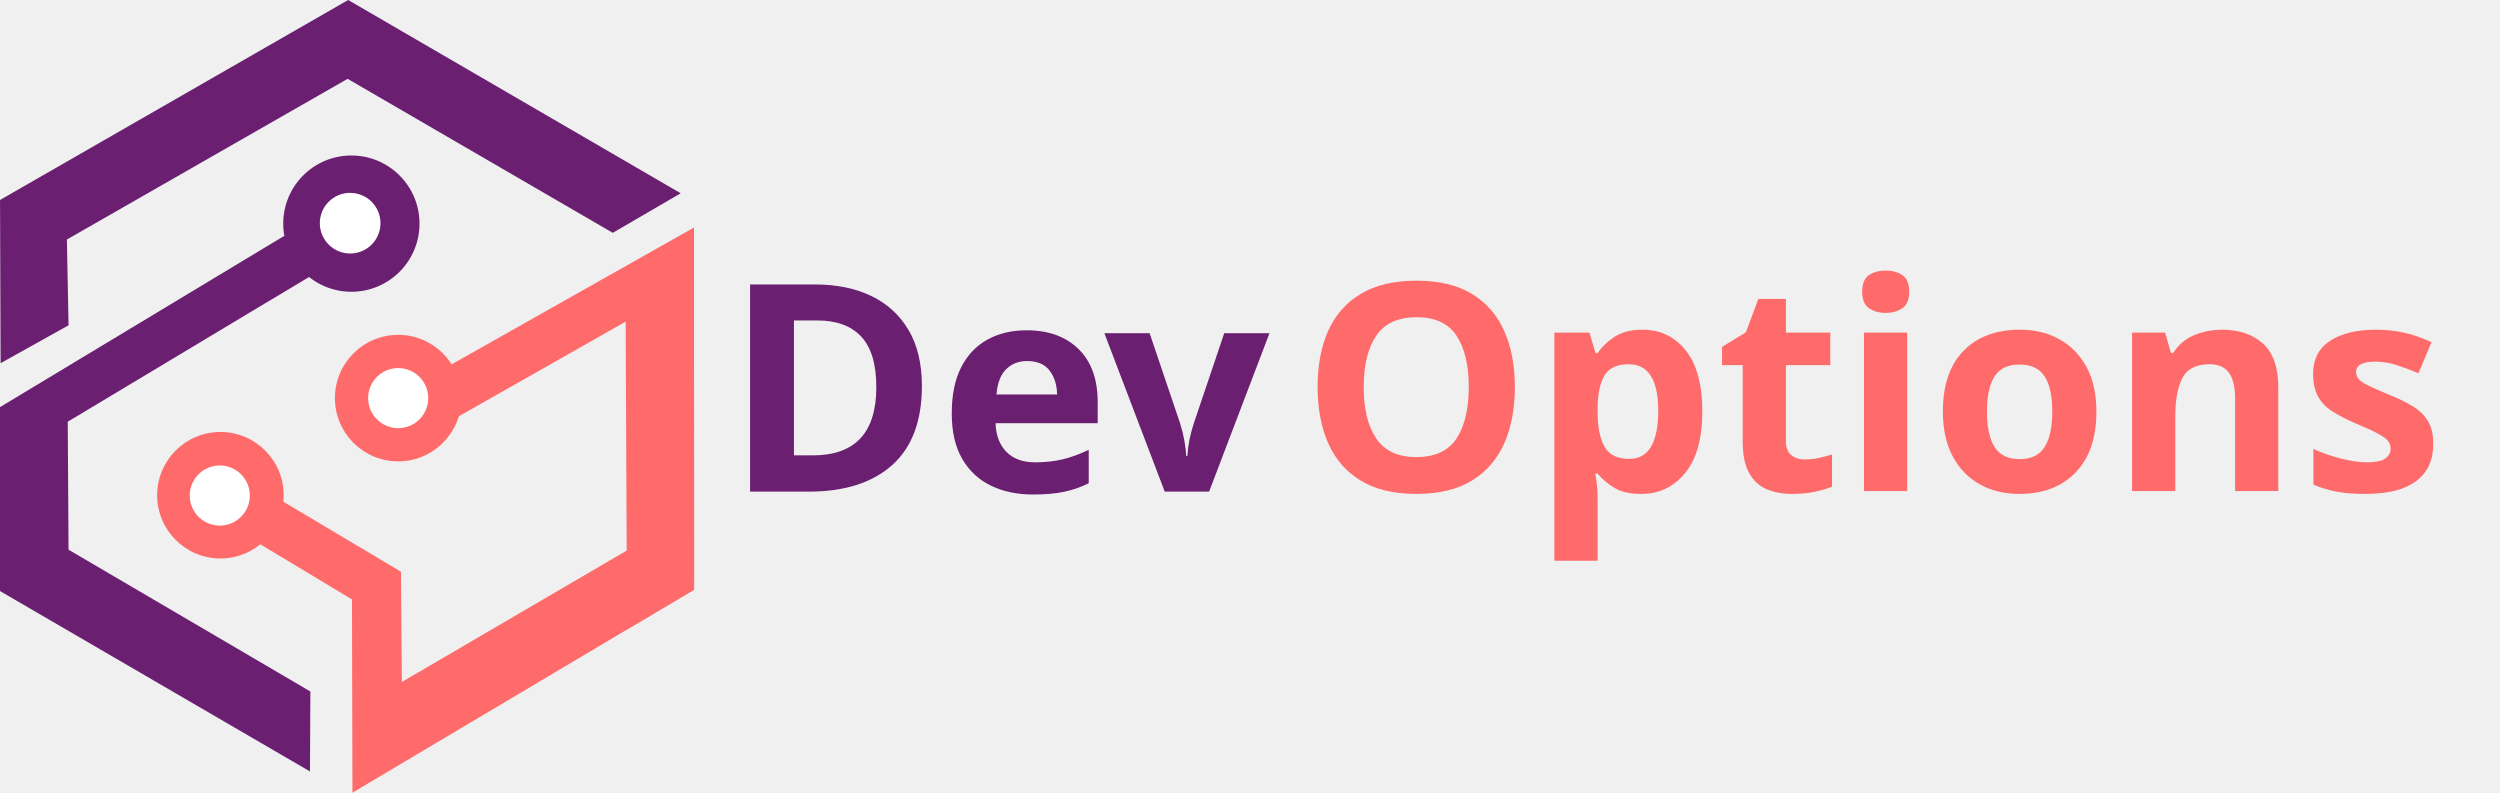
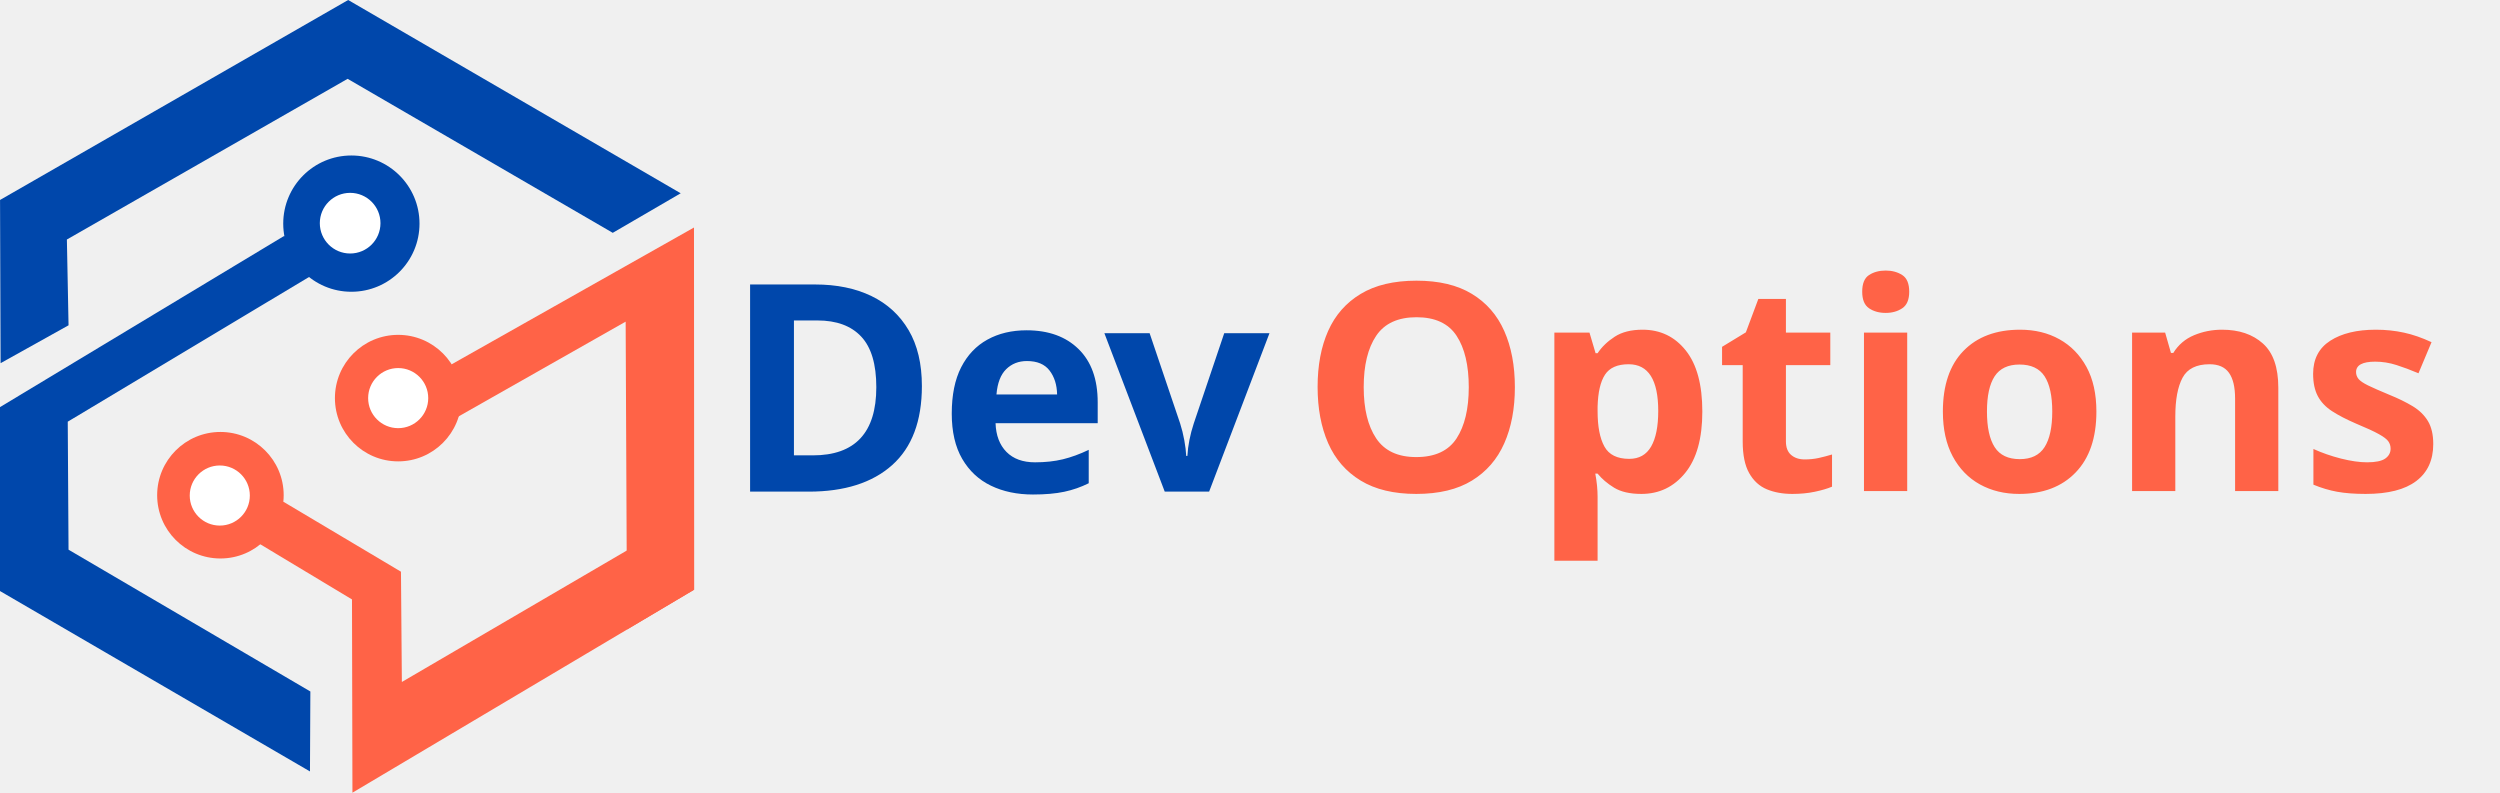
<svg xmlns="http://www.w3.org/2000/svg" width="814.222" height="258.169" viewBox="0 0 814.222 258.169" version="1.1" id="svg1">
  <defs id="defs1" />
  <g id="layer1" transform="translate(-4.149782,-88.4978)">
    <g id="g4" style="display:inline" transform="matrix(0.824144,0,0,0.824144,-25.22562,-186.7025)">
-       <path style="fill:#6a1f70;fill-opacity:1" d="m 35.88,477.441 -0.22,-64.495 137.575,-79.023 131.412,76.382 -26.855,15.629 -104.777,-60.863 -110.941,63.505 0.66,33.899 z" id="path1" />
-       <path style="fill:#6a1f70;fill-opacity:1" d="M 148.022,427.1 35.644,494.807 v 72.688 l 122.495,71.287 0.156,-31.597 -95.568,-56.033 -0.311,-50.586 96.035,-57.59 z" id="path2" />
-       <circle style="display:inline;fill:#6a1f70;fill-opacity:1;stroke-width:1.491" id="path3-3" cx="174.499" cy="422.296" r="26.927" />
+       <path style="fill:#0047ab;fill-opacity:1" d="m 35.88,477.441 -0.22,-64.495 137.575,-79.023 131.412,76.382 -26.855,15.629 -104.777,-60.863 -110.941,63.505 0.66,33.899 z" id="path1" />
+       <path style="fill:#0047ab;fill-opacity:1" d="M 148.022,427.1 35.644,494.807 v 72.688 l 122.495,71.287 0.156,-31.597 -95.568,-56.033 -0.311,-50.586 96.035,-57.59 z" id="path2" />
+       <circle style="display:inline;fill:#0047ab;fill-opacity:1;stroke-width:1.491" id="path3-3" cx="174.499" cy="422.296" r="26.927" />
      <circle style="display:inline;fill:#ffffff;stroke-width:0.664" id="path3" cx="174.015" cy="422.119" r="11.985" />
    </g>
-     <text xml:space="preserve" style="font-style:normal;font-variant:normal;font-weight:800;font-stretch:normal;font-size:94.502px;font-family:'Bespoke Slab';-inkscape-font-specification:'Bespoke Slab Ultra-Bold';writing-mode:lr-tb;direction:ltr;display:inline;fill:#6a1f70;fill-opacity:1;stroke-width:0.824" x="239.946" y="248.618" id="text6">
-       <tspan id="tspan6" x="239.946" y="248.618" style="stroke-width:0.824;fill:#6a1f70;fill-opacity:1">Dev</tspan>
+     <text xml:space="preserve" style="font-style:normal;font-variant:normal;font-weight:800;font-stretch:normal;font-size:94.502px;font-family:'Bespoke Slab';-inkscape-font-specification:'Bespoke Slab Ultra-Bold';writing-mode:lr-tb;direction:ltr;display:inline;fill:#0047ab;fill-opacity:1;stroke-width:0.824" x="239.946" y="248.618" id="text6">
+       <tspan id="tspan6" x="239.946" y="248.618" style="stroke-width:0.824;fill:#0047ab;fill-opacity:1">Dev</tspan>
    </text>
    <g id="g6" style="display:inline" transform="matrix(0.824144,0,0,0.824144,-25.22562,-186.7025)">
-       <path style="fill:#ff6b6b;fill-opacity:1" d="m 216.352,498.776 66.54,-37.745 0.545,121.639 26.538,-15.721 -0.078,-143.119 -95.957,54.166 z" id="path4" />
-       <path style="fill:#ff6b6b;fill-opacity:1" d="m 309.934,566.967 -135.013,80.212 -0.177,-76.368 -37.035,-22.274 9.899,-16.352 46.492,27.666 0.354,43.575 L 283.312,551.5 Z" id="path5" />
-       <circle style="fill:#ff6b6b;fill-opacity:1;stroke-width:2.105" id="path6-1-3-6" cy="529.625" cx="122.75" r="25" />
+       <path style="fill:#ff6347;fill-opacity:1" d="m 216.352,498.776 66.54,-37.745 0.545,121.639 26.538,-15.721 -0.078,-143.119 -95.957,54.166 z" id="path4" />
+       <path style="fill:#ff6347;fill-opacity:1" d="m 309.934,566.967 -135.013,80.212 -0.177,-76.368 -37.035,-22.274 9.899,-16.352 46.492,27.666 0.354,43.575 L 283.312,551.5 Z" id="path5" />
+       <circle style="fill:#ff6347;fill-opacity:1;stroke-width:2.105" id="path6-1-3-6" cy="529.625" cx="122.75" r="25" />
      <circle style="display:inline;fill:#ffffff;fill-opacity:1" id="path6" cy="529.75" cx="122.5" r="11.875" />
-       <circle style="fill:#ff6b6b;fill-opacity:1;stroke-width:2.105" id="path6-1-3" cy="491.25" cx="193" r="25" />
+       <circle style="fill:#ff6347;fill-opacity:1;stroke-width:2.105" id="path6-1-3" cy="491.25" cx="193" r="25" />
      <circle style="display:inline;fill:#ffffff;fill-opacity:1" id="path6-1" cy="491.25" cx="193" r="11.875" />
    </g>
-     <text xml:space="preserve" style="font-style:normal;font-variant:normal;font-weight:800;font-stretch:normal;font-size:94.502px;font-family:'Bespoke Slab';-inkscape-font-specification:'Bespoke Slab Ultra-Bold';writing-mode:lr-tb;direction:ltr;display:inline;fill:#ff6b6b;fill-opacity:1;stroke-width:0.824" x="427.794" y="248.426" id="text7">
-       <tspan id="tspan7" x="427.794" y="248.426" style="stroke-width:0.824;fill:#ff6b6b;fill-opacity:1">Options</tspan>
+     <text xml:space="preserve" style="font-style:normal;font-variant:normal;font-weight:800;font-stretch:normal;font-size:94.502px;font-family:'Bespoke Slab';-inkscape-font-specification:'Bespoke Slab Ultra-Bold';writing-mode:lr-tb;direction:ltr;display:inline;fill:#ff6347;fill-opacity:1;stroke-width:0.824" x="427.794" y="248.426" id="text7">
+       <tspan id="tspan7" x="427.794" y="248.426" style="stroke-width:0.824;fill:#ff6347;fill-opacity:1">Options</tspan>
    </text>
  </g>
</svg>
